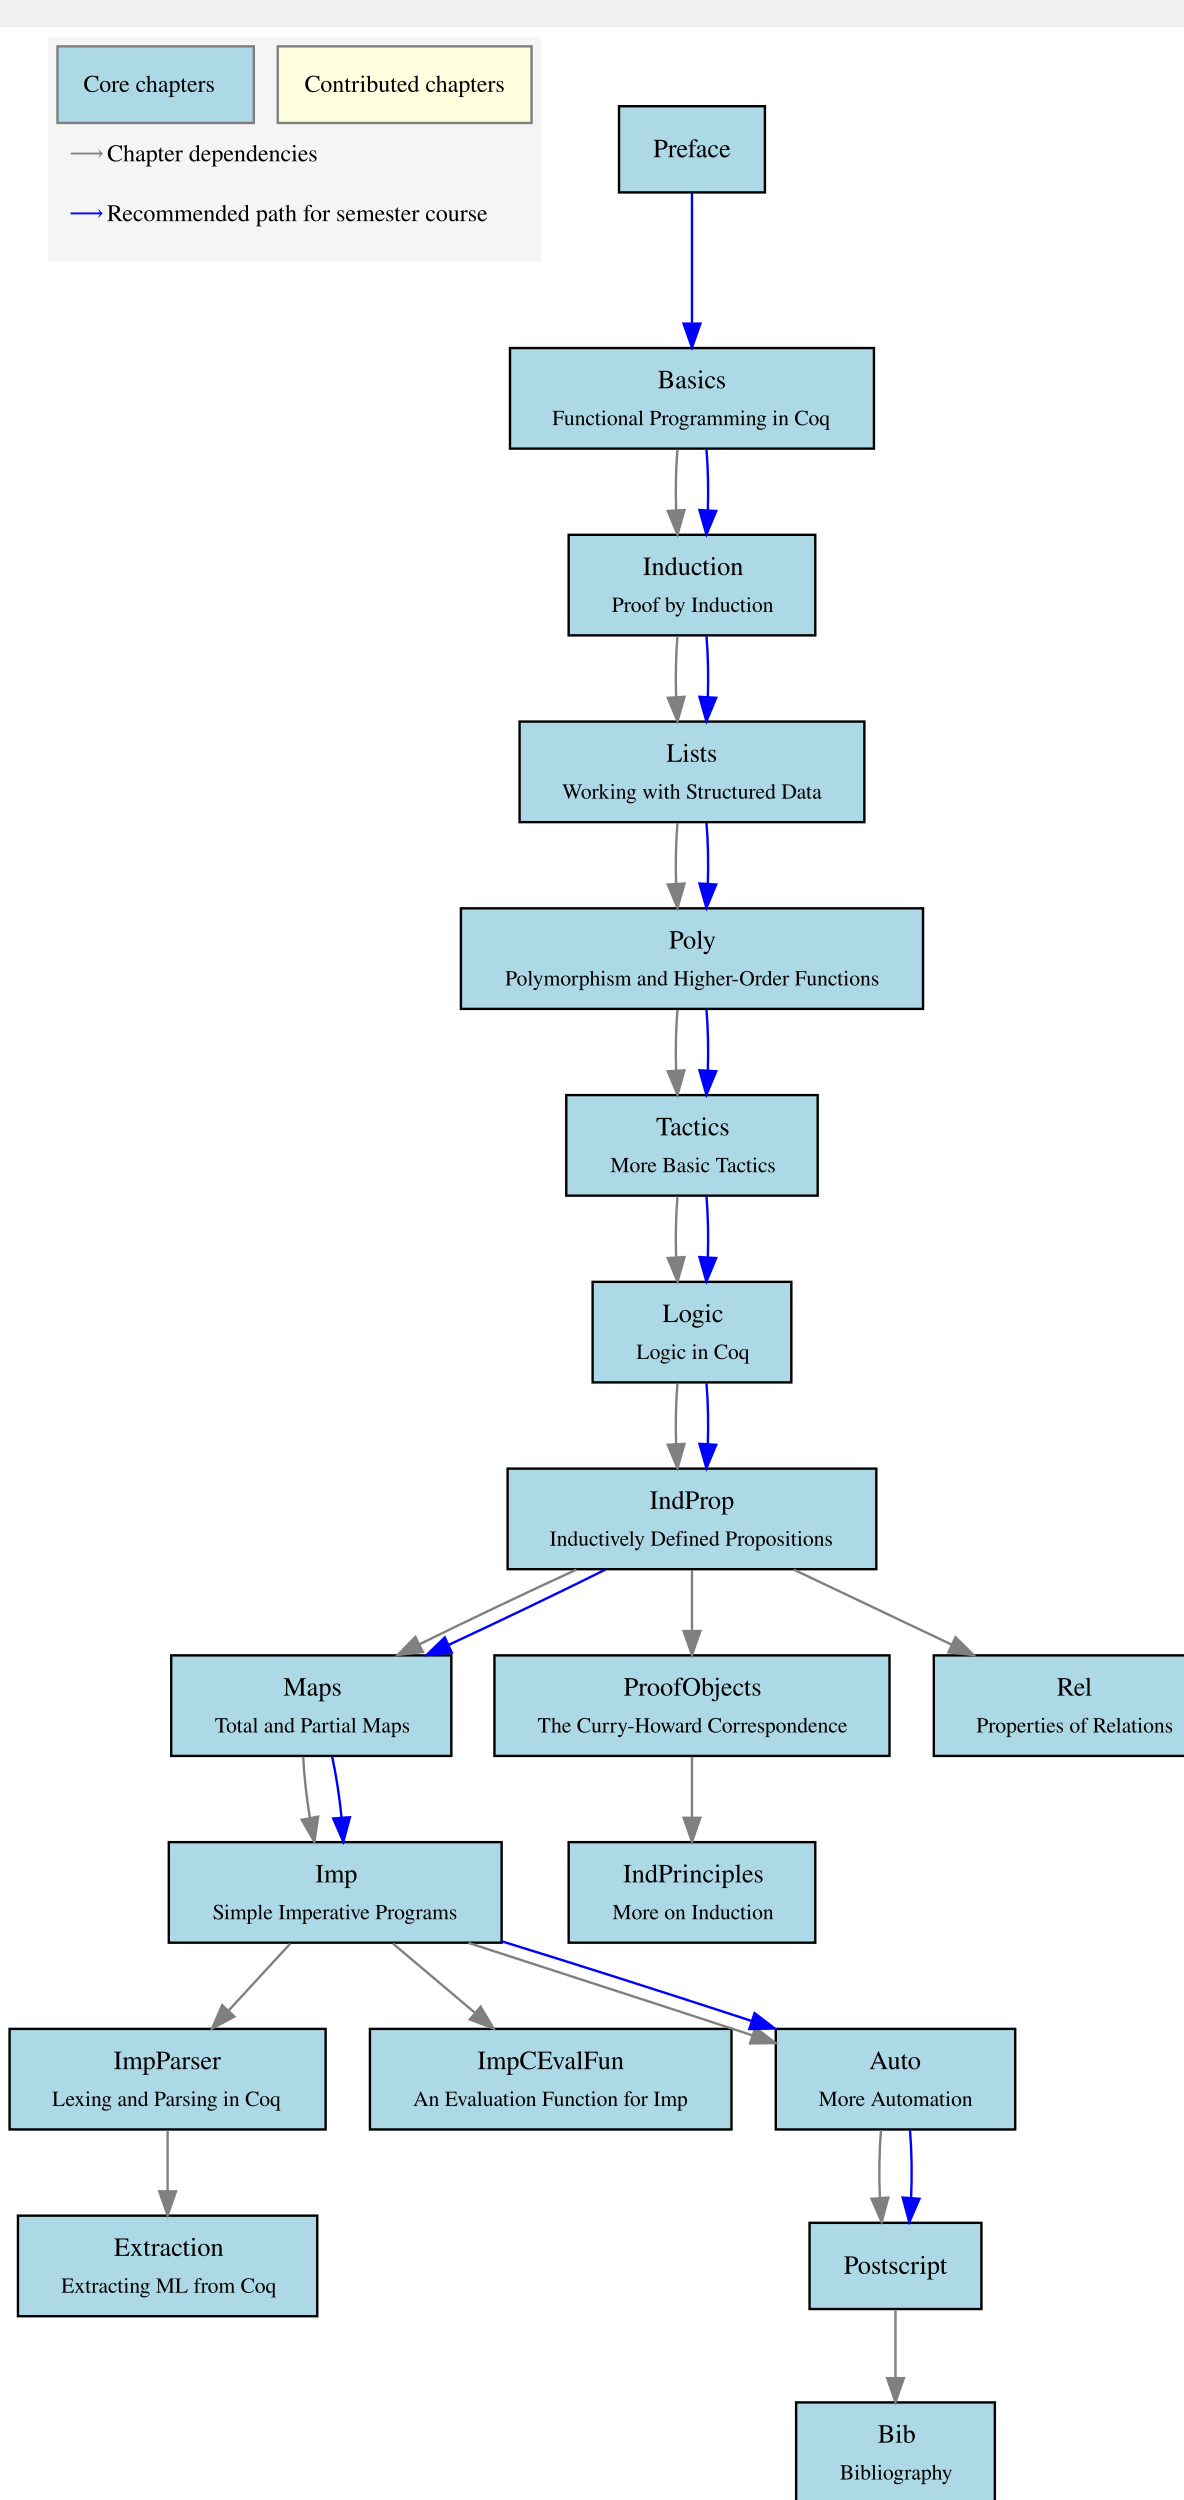
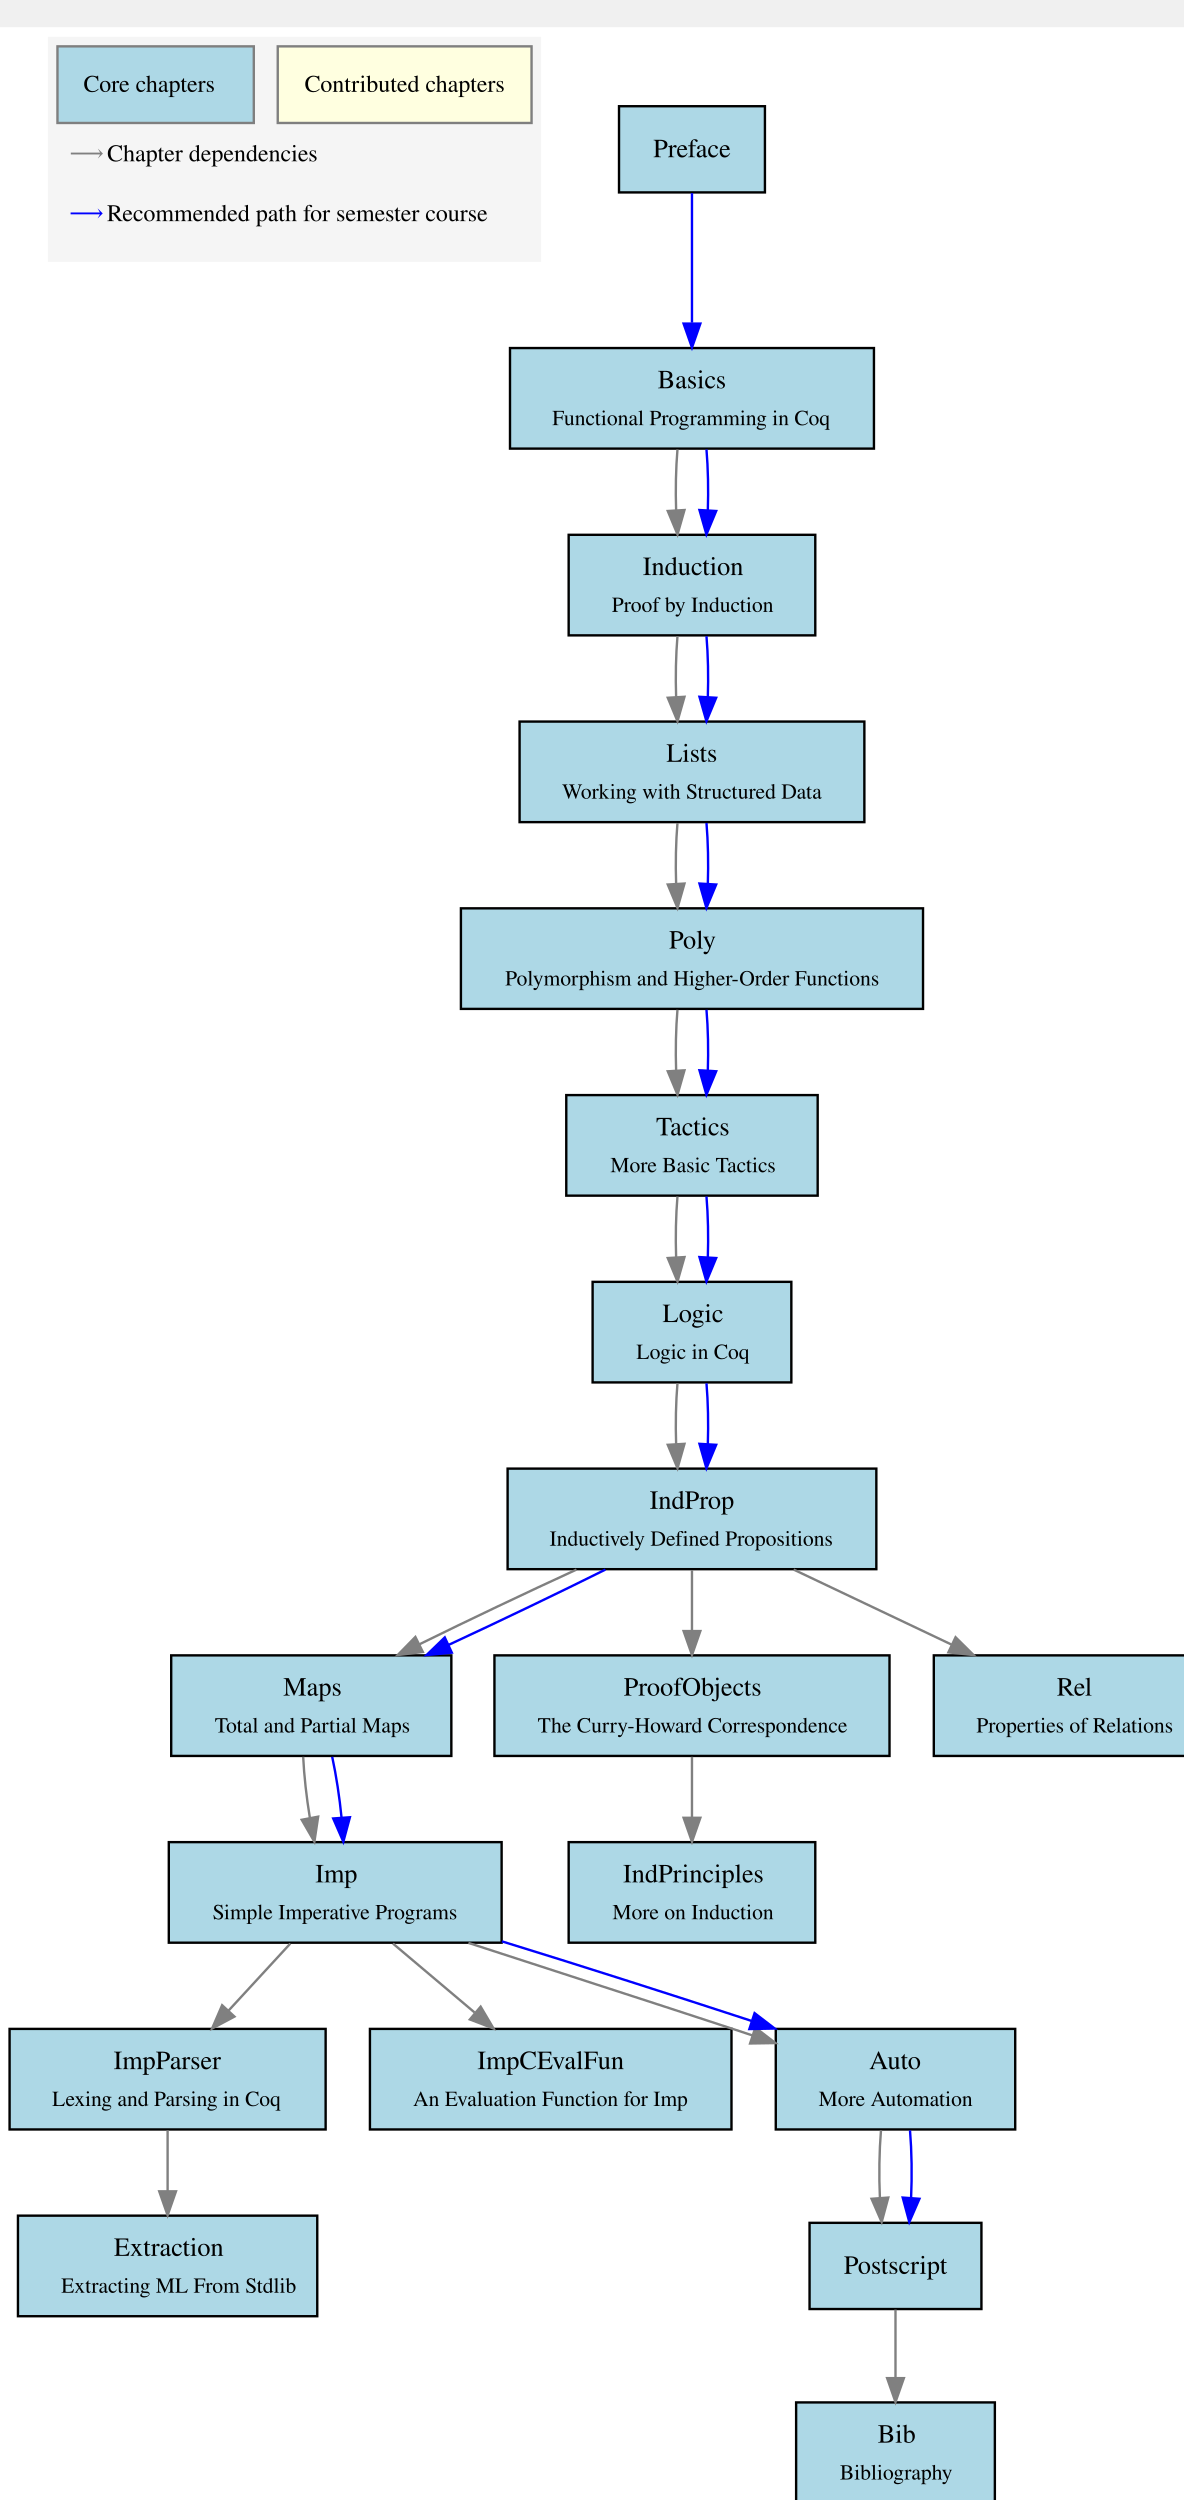
<svg xmlns="http://www.w3.org/2000/svg" xmlns:xlink="http://www.w3.org/1999/xlink" width="504pt" height="1065pt" viewBox="0.00 21.60 504.00 1043.38">
  <g id="graph0" class="graph deps" transform="scale(1.02 1.02) rotate(0) translate(4 1055.94)">
    <polygon fill="white" stroke="transparent" points="-4,4 -4,-1034 508,-1034 508,4 -4,4" />
    <g id="node1" class="node">
      <g id="a_node1">
        <a xlink:title="Go to chapter" target="_top">
          <polygon fill="WhiteSmoke" stroke="transparent" points="222,-1030 16,-1030 16,-936 222,-936 222,-1030" />
          <polygon fill="lightblue" stroke="transparent" points="20,-994 20,-1026 102,-1026 102,-994 20,-994" />
          <polygon fill="none" stroke="#7f7f7f" points="20,-994 20,-1026 102,-1026 102,-994 20,-994" />
          <text text-anchor="start" x="30.87" y="-1007" font-family="Times,serif" font-size="10.00"> Core chapters </text>
          <polygon fill="lightyellow" stroke="transparent" points="112,-994 112,-1026 218,-1026 218,-994 112,-994" />
          <polygon fill="none" stroke="#7f7f7f" points="112,-994 112,-1026 218,-1026 218,-994 112,-994" />
          <text text-anchor="start" x="123.21" y="-1007" font-family="Times,serif" font-size="10.00">Contributed chapters</text>
          <text text-anchor="start" x="25" y="-978" font-family="Times,serif" font-size="10.00" fill="gray">⟶</text>
          <text text-anchor="start" x="40.74" y="-978" font-family="Times,serif" font-size="10.00">     Chapter dependencies</text>
          <text text-anchor="start" x="24.91" y="-953" font-family="Times,serif" font-size="10.00" fill="blue">⟶</text>
          <text text-anchor="start" x="40.65" y="-953" font-family="Times,serif" font-size="10.00">     Recommended path for semester course</text>
        </a>
      </g>
    </g>
    <g id="node2" class="node">
      <g id="a_node2">
        <a xlink:href="Preface.html" xlink:title="Go to chapter" target="_top">
          <polygon fill="lightblue" stroke="black" points="315.47,-1001 254.53,-1001 254.53,-965 315.47,-965 315.47,-1001" />
          <text text-anchor="middle" x="285" y="-979.7" font-family="Times,serif" font-size="11.00">Preface</text>
        </a>
      </g>
    </g>
    <g id="node4" class="node">
      <g id="a_node4">
        <a xlink:href="Basics.html" xlink:title="Go to chapter" target="_top">
          <polygon fill="lightblue" stroke="black" points="361,-900 209,-900 209,-858 361,-858 361,-900" />
          <text text-anchor="start" x="270.64" y="-883.2" font-family="Times,serif" font-size="11.00">Basics</text>
          <text text-anchor="start" x="226.63" y="-867.8" font-family="Times,serif" font-size="9.00">Functional Programming in Coq</text>
        </a>
      </g>
    </g>
    <g id="edge18" class="edge">
      <path fill="none" stroke="blue" d="M285,-964.7C285,-949.92 285,-928.3 285,-910.61" />
      <polygon fill="blue" stroke="blue" points="288.5,-910.2 285,-900.2 281.5,-910.2 288.5,-910.2" />
    </g>
    <g id="node3" class="node">
      <g id="a_node3">
        <a xlink:href="Postscript.html" xlink:title="Go to chapter" target="_top">
          <polygon fill="lightblue" stroke="black" points="405.89,-117 334.11,-117 334.11,-81 405.89,-81 405.89,-117" />
          <text text-anchor="middle" x="370" y="-95.7" font-family="Times,serif" font-size="11.00">Postscript</text>
        </a>
      </g>
    </g>
    <g id="node18" class="node">
      <g id="a_node18">
        <a xlink:href="Bib.html" xlink:title="Go to chapter" target="_top">
          <polygon fill="lightblue" stroke="black" points="411.5,-42 328.5,-42 328.5,0 411.5,0 411.5,-42" />
          <text text-anchor="start" x="362.55" y="-25.2" font-family="Times,serif" font-size="11.00">Bib</text>
          <text text-anchor="start" x="346.75" y="-9.8" font-family="Times,serif" font-size="9.00">Bibliography</text>
        </a>
      </g>
    </g>
    <g id="edge14" class="edge">
      <path fill="none" stroke="gray" d="M370,-80.75C370,-72.33 370,-61.94 370,-52.25" />
      <polygon fill="gray" stroke="gray" points="373.5,-52.14 370,-42.14 366.5,-52.14 373.5,-52.14" />
    </g>
    <g id="node5" class="node">
      <g id="a_node5">
        <a xlink:href="Induction.html" xlink:title="Go to chapter" target="_top">
          <polygon fill="lightblue" stroke="black" points="336.5,-822 233.5,-822 233.5,-780 336.5,-780 336.5,-822" />
          <text text-anchor="start" x="264.42" y="-805.2" font-family="Times,serif" font-size="11.00">Induction</text>
          <text text-anchor="start" x="251.5" y="-789.8" font-family="Times,serif" font-size="9.00">Proof by Induction</text>
        </a>
      </g>
    </g>
    <g id="edge1" class="edge">
      <path fill="none" stroke="gray" d="M278.94,-857.63C278.28,-849.82 278.09,-840.73 278.38,-832.18" />
      <polygon fill="gray" stroke="gray" points="281.87,-832.35 278.96,-822.16 274.89,-831.94 281.87,-832.35" />
    </g>
    <g id="edge19" class="edge">
      <path fill="none" stroke="blue" d="M291.06,-857.63C291.72,-849.82 291.91,-840.73 291.62,-832.18" />
      <polygon fill="blue" stroke="blue" points="295.11,-831.94 291.04,-822.16 288.13,-832.35 295.11,-831.94" />
    </g>
    <g id="node6" class="node">
      <g id="a_node6">
        <a xlink:href="Lists.html" xlink:title="Go to chapter" target="_top">
          <polygon fill="lightblue" stroke="black" points="357,-744 213,-744 213,-702 357,-702 357,-744" />
          <text text-anchor="start" x="274.3" y="-727.2" font-family="Times,serif" font-size="11.00">Lists</text>
          <text text-anchor="start" x="230.75" y="-711.8" font-family="Times,serif" font-size="9.00">Working with Structured Data</text>
        </a>
      </g>
    </g>
    <g id="edge2" class="edge">
      <path fill="none" stroke="gray" d="M278.94,-779.63C278.28,-771.82 278.09,-762.73 278.38,-754.18" />
      <polygon fill="gray" stroke="gray" points="281.87,-754.35 278.96,-744.16 274.89,-753.94 281.87,-754.35" />
    </g>
    <g id="edge20" class="edge">
      <path fill="none" stroke="blue" d="M291.06,-779.63C291.72,-771.82 291.91,-762.73 291.62,-754.18" />
      <polygon fill="blue" stroke="blue" points="295.11,-753.94 291.04,-744.16 288.13,-754.35 295.11,-753.94" />
    </g>
    <g id="node7" class="node">
      <g id="a_node7">
        <a xlink:href="Poly.html" xlink:title="Go to chapter" target="_top">
          <polygon fill="lightblue" stroke="black" points="381.5,-666 188.5,-666 188.5,-624 381.5,-624 381.5,-666" />
          <text text-anchor="start" x="275.41" y="-649.2" font-family="Times,serif" font-size="11.00">Poly</text>
          <text text-anchor="start" x="206.97" y="-633.8" font-family="Times,serif" font-size="9.00">Polymorphism and Higher-Order Functions</text>
        </a>
      </g>
    </g>
    <g id="edge3" class="edge">
      <path fill="none" stroke="gray" d="M278.94,-701.63C278.28,-693.82 278.09,-684.73 278.38,-676.18" />
      <polygon fill="gray" stroke="gray" points="281.87,-676.35 278.96,-666.16 274.89,-675.94 281.87,-676.35" />
    </g>
    <g id="edge21" class="edge">
      <path fill="none" stroke="blue" d="M291.06,-701.63C291.72,-693.82 291.91,-684.73 291.62,-676.18" />
      <polygon fill="blue" stroke="blue" points="295.11,-675.94 291.04,-666.16 288.13,-676.35 295.11,-675.94" />
    </g>
    <g id="node8" class="node">
      <g id="a_node8">
        <a xlink:href="Tactics.html" xlink:title="Go to chapter" target="_top">
          <polygon fill="lightblue" stroke="black" points="337.5,-588 232.5,-588 232.5,-546 337.5,-546 337.5,-588" />
          <text text-anchor="start" x="270" y="-571.2" font-family="Times,serif" font-size="11.00">Tactics</text>
          <text text-anchor="start" x="250.91" y="-555.8" font-family="Times,serif" font-size="9.00">More Basic Tactics</text>
        </a>
      </g>
    </g>
    <g id="edge4" class="edge">
      <path fill="none" stroke="gray" d="M278.94,-623.63C278.28,-615.82 278.09,-606.73 278.38,-598.18" />
      <polygon fill="gray" stroke="gray" points="281.87,-598.35 278.96,-588.16 274.89,-597.94 281.87,-598.35" />
    </g>
    <g id="edge22" class="edge">
      <path fill="none" stroke="blue" d="M291.06,-623.63C291.72,-615.82 291.91,-606.73 291.62,-598.18" />
      <polygon fill="blue" stroke="blue" points="295.11,-597.94 291.04,-588.16 288.13,-598.35 295.11,-597.94" />
    </g>
    <g id="node10" class="node">
      <g id="a_node10">
        <a xlink:href="Logic.html" xlink:title="Go to chapter" target="_top">
          <polygon fill="lightblue" stroke="black" points="326.5,-510 243.5,-510 243.5,-468 326.5,-468 326.5,-510" />
          <text text-anchor="start" x="272.67" y="-493.2" font-family="Times,serif" font-size="11.00">Logic</text>
          <text text-anchor="start" x="261.75" y="-477.8" font-family="Times,serif" font-size="9.00">Logic in Coq</text>
        </a>
      </g>
    </g>
    <g id="edge5" class="edge">
      <path fill="none" stroke="gray" d="M278.94,-545.63C278.28,-537.82 278.09,-528.73 278.38,-520.18" />
      <polygon fill="gray" stroke="gray" points="281.87,-520.35 278.96,-510.16 274.89,-519.94 281.87,-520.35" />
    </g>
    <g id="edge23" class="edge">
      <path fill="none" stroke="blue" d="M291.06,-545.63C291.72,-537.82 291.91,-528.73 291.62,-520.18" />
      <polygon fill="blue" stroke="blue" points="295.11,-519.94 291.04,-510.16 288.13,-520.35 295.11,-519.94" />
    </g>
    <g id="node9" class="node">
      <g id="a_node9">
        <a xlink:href="IndProp.html" xlink:title="Go to chapter" target="_top">
          <polygon fill="lightblue" stroke="black" points="362,-432 208,-432 208,-390 362,-390 362,-432" />
          <text text-anchor="start" x="267.28" y="-415.2" font-family="Times,serif" font-size="11.00">IndProp</text>
          <text text-anchor="start" x="225.5" y="-399.8" font-family="Times,serif" font-size="9.00">Inductively Defined Propositions</text>
        </a>
      </g>
    </g>
    <g id="node11" class="node">
      <g id="a_node11">
        <a xlink:href="Maps.html" xlink:title="Go to chapter" target="_top">
          <polygon fill="lightblue" stroke="black" points="184.5,-354 67.5,-354 67.5,-312 184.5,-312 184.5,-354" />
          <text text-anchor="start" x="114.28" y="-337.2" font-family="Times,serif" font-size="11.00">Maps</text>
          <text text-anchor="start" x="85.7" y="-321.8" font-family="Times,serif" font-size="9.00">Total and Partial Maps</text>
        </a>
      </g>
    </g>
    <g id="edge7" class="edge">
      <path fill="none" stroke="gray" d="M236.77,-389.83C215.92,-380.26 191.7,-368.74 171.21,-358.65" />
      <polygon fill="gray" stroke="gray" points="172.59,-355.43 162.08,-354.13 169.48,-361.7 172.59,-355.43" />
    </g>
    <g id="edge25" class="edge">
      <path fill="none" stroke="blue" d="M248.85,-389.83C229.47,-380.17 205.21,-368.53 183.35,-358.38" />
      <polygon fill="blue" stroke="blue" points="184.7,-355.14 174.15,-354.13 181.76,-361.5 184.7,-355.14" />
    </g>
    <g id="node12" class="node">
      <g id="a_node12">
        <a xlink:href="ProofObjects.html" xlink:title="Go to chapter" target="_top">
          <polygon fill="lightblue" stroke="black" points="367.5,-354 202.5,-354 202.5,-312 367.5,-312 367.5,-354" />
          <text text-anchor="start" x="256.48" y="-337.2" font-family="Times,serif" font-size="11.00">ProofObjects</text>
          <text text-anchor="start" x="220.52" y="-321.8" font-family="Times,serif" font-size="9.00">The Curry-Howard Correspondence</text>
        </a>
      </g>
    </g>
    <g id="edge9" class="edge">
      <path fill="none" stroke="gray" d="M285,-389.63C285,-381.82 285,-372.73 285,-364.18" />
      <polygon fill="gray" stroke="gray" points="288.5,-364.16 285,-354.16 281.5,-364.16 288.5,-364.16" />
    </g>
    <g id="node17" class="node">
      <g id="a_node17">
        <a xlink:href="Rel.html" xlink:title="Go to chapter" target="_top">
          <polygon fill="lightblue" stroke="black" points="504,-354 386,-354 386,-312 504,-312 504,-354" />
          <text text-anchor="start" x="437.36" y="-337.2" font-family="Times,serif" font-size="11.00">Rel</text>
          <text text-anchor="start" x="403.76" y="-321.8" font-family="Times,serif" font-size="9.00">Properties of Relations</text>
        </a>
      </g>
    </g>
    <g id="edge11" class="edge">
      <path fill="none" stroke="gray" d="M327.46,-389.83C347.7,-380.22 372.09,-368.63 393.39,-358.51" />
      <polygon fill="gray" stroke="gray" points="395.09,-361.58 402.62,-354.13 392.09,-355.26 395.09,-361.58" />
    </g>
    <g id="edge6" class="edge">
      <path fill="none" stroke="gray" d="M278.94,-467.63C278.28,-459.82 278.09,-450.73 278.38,-442.18" />
      <polygon fill="gray" stroke="gray" points="281.87,-442.35 278.96,-432.16 274.89,-441.94 281.87,-442.35" />
    </g>
    <g id="edge24" class="edge">
      <path fill="none" stroke="blue" d="M291.06,-467.63C291.72,-459.82 291.91,-450.73 291.62,-442.18" />
      <polygon fill="blue" stroke="blue" points="295.11,-441.94 291.04,-432.16 288.13,-442.35 295.11,-441.94" />
    </g>
    <g id="node14" class="node">
      <g id="a_node14">
        <a xlink:href="Imp.html" xlink:title="Go to chapter" target="_top">
          <polygon fill="lightblue" stroke="black" points="205.5,-276 66.5,-276 66.5,-234 205.5,-234 205.5,-276" />
          <text text-anchor="start" x="127.64" y="-259.2" font-family="Times,serif" font-size="11.00">Imp</text>
          <text text-anchor="start" x="84.76" y="-243.8" font-family="Times,serif" font-size="9.00">Simple Imperative Programs</text>
        </a>
      </g>
    </g>
    <g id="edge8" class="edge">
      <path fill="none" stroke="gray" d="M122.62,-311.63C122.99,-303.82 124,-294.73 125.41,-286.18" />
      <polygon fill="gray" stroke="gray" points="128.88,-286.64 127.31,-276.16 122.01,-285.33 128.88,-286.64" />
    </g>
    <g id="edge26" class="edge">
      <path fill="none" stroke="blue" d="M134.74,-311.63C136.43,-303.82 137.81,-294.73 138.65,-286.18" />
      <polygon fill="blue" stroke="blue" points="142.14,-286.39 139.39,-276.16 135.16,-285.88 142.14,-286.39" />
    </g>
    <g id="node13" class="node">
      <g id="a_node13">
        <a xlink:href="IndPrinciples.html" xlink:title="Go to chapter" target="_top">
          <polygon fill="lightblue" stroke="black" points="336.5,-276 233.5,-276 233.5,-234 336.5,-234 336.5,-276" />
          <text text-anchor="start" x="256.17" y="-259.2" font-family="Times,serif" font-size="11.00">IndPrinciples</text>
          <text text-anchor="start" x="251.76" y="-243.8" font-family="Times,serif" font-size="9.00">More on Induction</text>
        </a>
      </g>
    </g>
    <g id="edge10" class="edge">
      <path fill="none" stroke="gray" d="M285,-311.63C285,-303.82 285,-294.73 285,-286.18" />
      <polygon fill="gray" stroke="gray" points="288.5,-286.16 285,-276.16 281.5,-286.16 288.5,-286.16" />
    </g>
    <g id="node15" class="node">
      <g id="a_node15">
        <a xlink:href="ImpParser.html" xlink:title="Go to chapter" target="_top">
          <polygon fill="lightblue" stroke="black" points="132,-198 0,-198 0,-156 132,-156 132,-198" />
          <text text-anchor="start" x="43.4" y="-181.2" font-family="Times,serif" font-size="11.00">ImpParser</text>
          <text text-anchor="start" x="17.75" y="-165.8" font-family="Times,serif" font-size="9.00">Lexing and Parsing in Coq</text>
        </a>
      </g>
    </g>
    <g id="edge15" class="edge">
      <path fill="none" stroke="gray" d="M117.24,-233.63C109.33,-225.05 100,-214.91 91.48,-205.67" />
      <polygon fill="gray" stroke="gray" points="93.92,-203.14 84.57,-198.16 88.77,-207.89 93.92,-203.14" />
    </g>
    <g id="node16" class="node">
      <g id="a_node16">
        <a xlink:href="ImpCEvalFun.html" xlink:title="Go to chapter" target="_top">
          <polygon fill="lightblue" stroke="black" points="301.5,-198 150.5,-198 150.5,-156 301.5,-156 301.5,-198" />
          <text text-anchor="start" x="195.33" y="-181.2" font-family="Times,serif" font-size="11.00">ImpCEvalFun</text>
          <text text-anchor="start" x="168.51" y="-165.8" font-family="Times,serif" font-size="9.00">An Evaluation Function for Imp</text>
        </a>
      </g>
    </g>
    <g id="edge17" class="edge">
      <path fill="none" stroke="gray" d="M160.12,-233.63C170.59,-224.79 183.01,-214.3 194.22,-204.84" />
      <polygon fill="gray" stroke="gray" points="196.74,-207.29 202.13,-198.16 192.23,-201.94 196.74,-207.29" />
    </g>
    <g id="node19" class="node">
      <g id="a_node19">
        <a xlink:href="Auto.html" xlink:title="Go to chapter" target="_top">
          <polygon fill="lightblue" stroke="black" points="420,-198 320,-198 320,-156 420,-156 420,-198" />
          <text text-anchor="start" x="359" y="-181.2" font-family="Times,serif" font-size="11.00">Auto</text>
          <text text-anchor="start" x="337.88" y="-165.8" font-family="Times,serif" font-size="9.00">More Automation</text>
        </a>
      </g>
    </g>
    <g id="edge12" class="edge">
      <path fill="none" stroke="gray" d="M191.64,-233.91C223.9,-223.36 265.19,-210.13 302,-198 304.7,-197.11 307.46,-196.2 310.26,-195.27" />
      <polygon fill="gray" stroke="gray" points="311.47,-198.55 319.86,-192.08 309.27,-191.91 311.47,-198.55" />
    </g>
    <g id="edge27" class="edge">
      <path fill="none" stroke="blue" d="M205.61,-234.56C237.1,-224.86 274.93,-212.78 309.81,-201.35" />
      <polygon fill="blue" stroke="blue" points="311.15,-204.59 319.56,-198.15 308.97,-197.94 311.15,-204.59" />
    </g>
    <g id="node20" class="node">
      <g id="a_node20">
        <a xlink:href="Extraction.html" xlink:title="Go to chapter" target="_top">
          <polygon fill="lightblue" stroke="black" points="128.5,-120 3.5,-120 3.5,-78 128.5,-78 128.5,-120" />
          <text text-anchor="start" x="43.59" y="-103.2" font-family="Times,serif" font-size="11.00">Extraction</text>
-           <text text-anchor="start" x="21.55" y="-87.8" font-family="Times,serif" font-size="9.00">Extracting ML from Coq</text>
+           <text text-anchor="start" x="21.55" y="-87.8" font-family="Times,serif" font-size="9.00">Extracting ML From Stdlib</text>
        </a>
      </g>
    </g>
    <g id="edge16" class="edge">
      <path fill="none" stroke="gray" d="M66,-155.63C66,-147.82 66,-138.73 66,-130.18" />
      <polygon fill="gray" stroke="gray" points="69.5,-130.16 66,-120.16 62.5,-130.16 69.5,-130.16" />
    </g>
    <g id="edge13" class="edge">
      <path fill="none" stroke="gray" d="M363.94,-155.63C363.21,-146.94 363.06,-136.67 363.49,-127.34" />
      <polygon fill="gray" stroke="gray" points="366.99,-127.56 364.23,-117.33 360,-127.04 366.99,-127.56" />
    </g>
    <g id="edge28" class="edge">
      <path fill="none" stroke="blue" d="M376.06,-155.63C376.79,-146.94 376.94,-136.67 376.51,-127.34" />
      <polygon fill="blue" stroke="blue" points="380,-127.04 375.77,-117.33 373.01,-127.56 380,-127.04" />
    </g>
  </g>
</svg>
